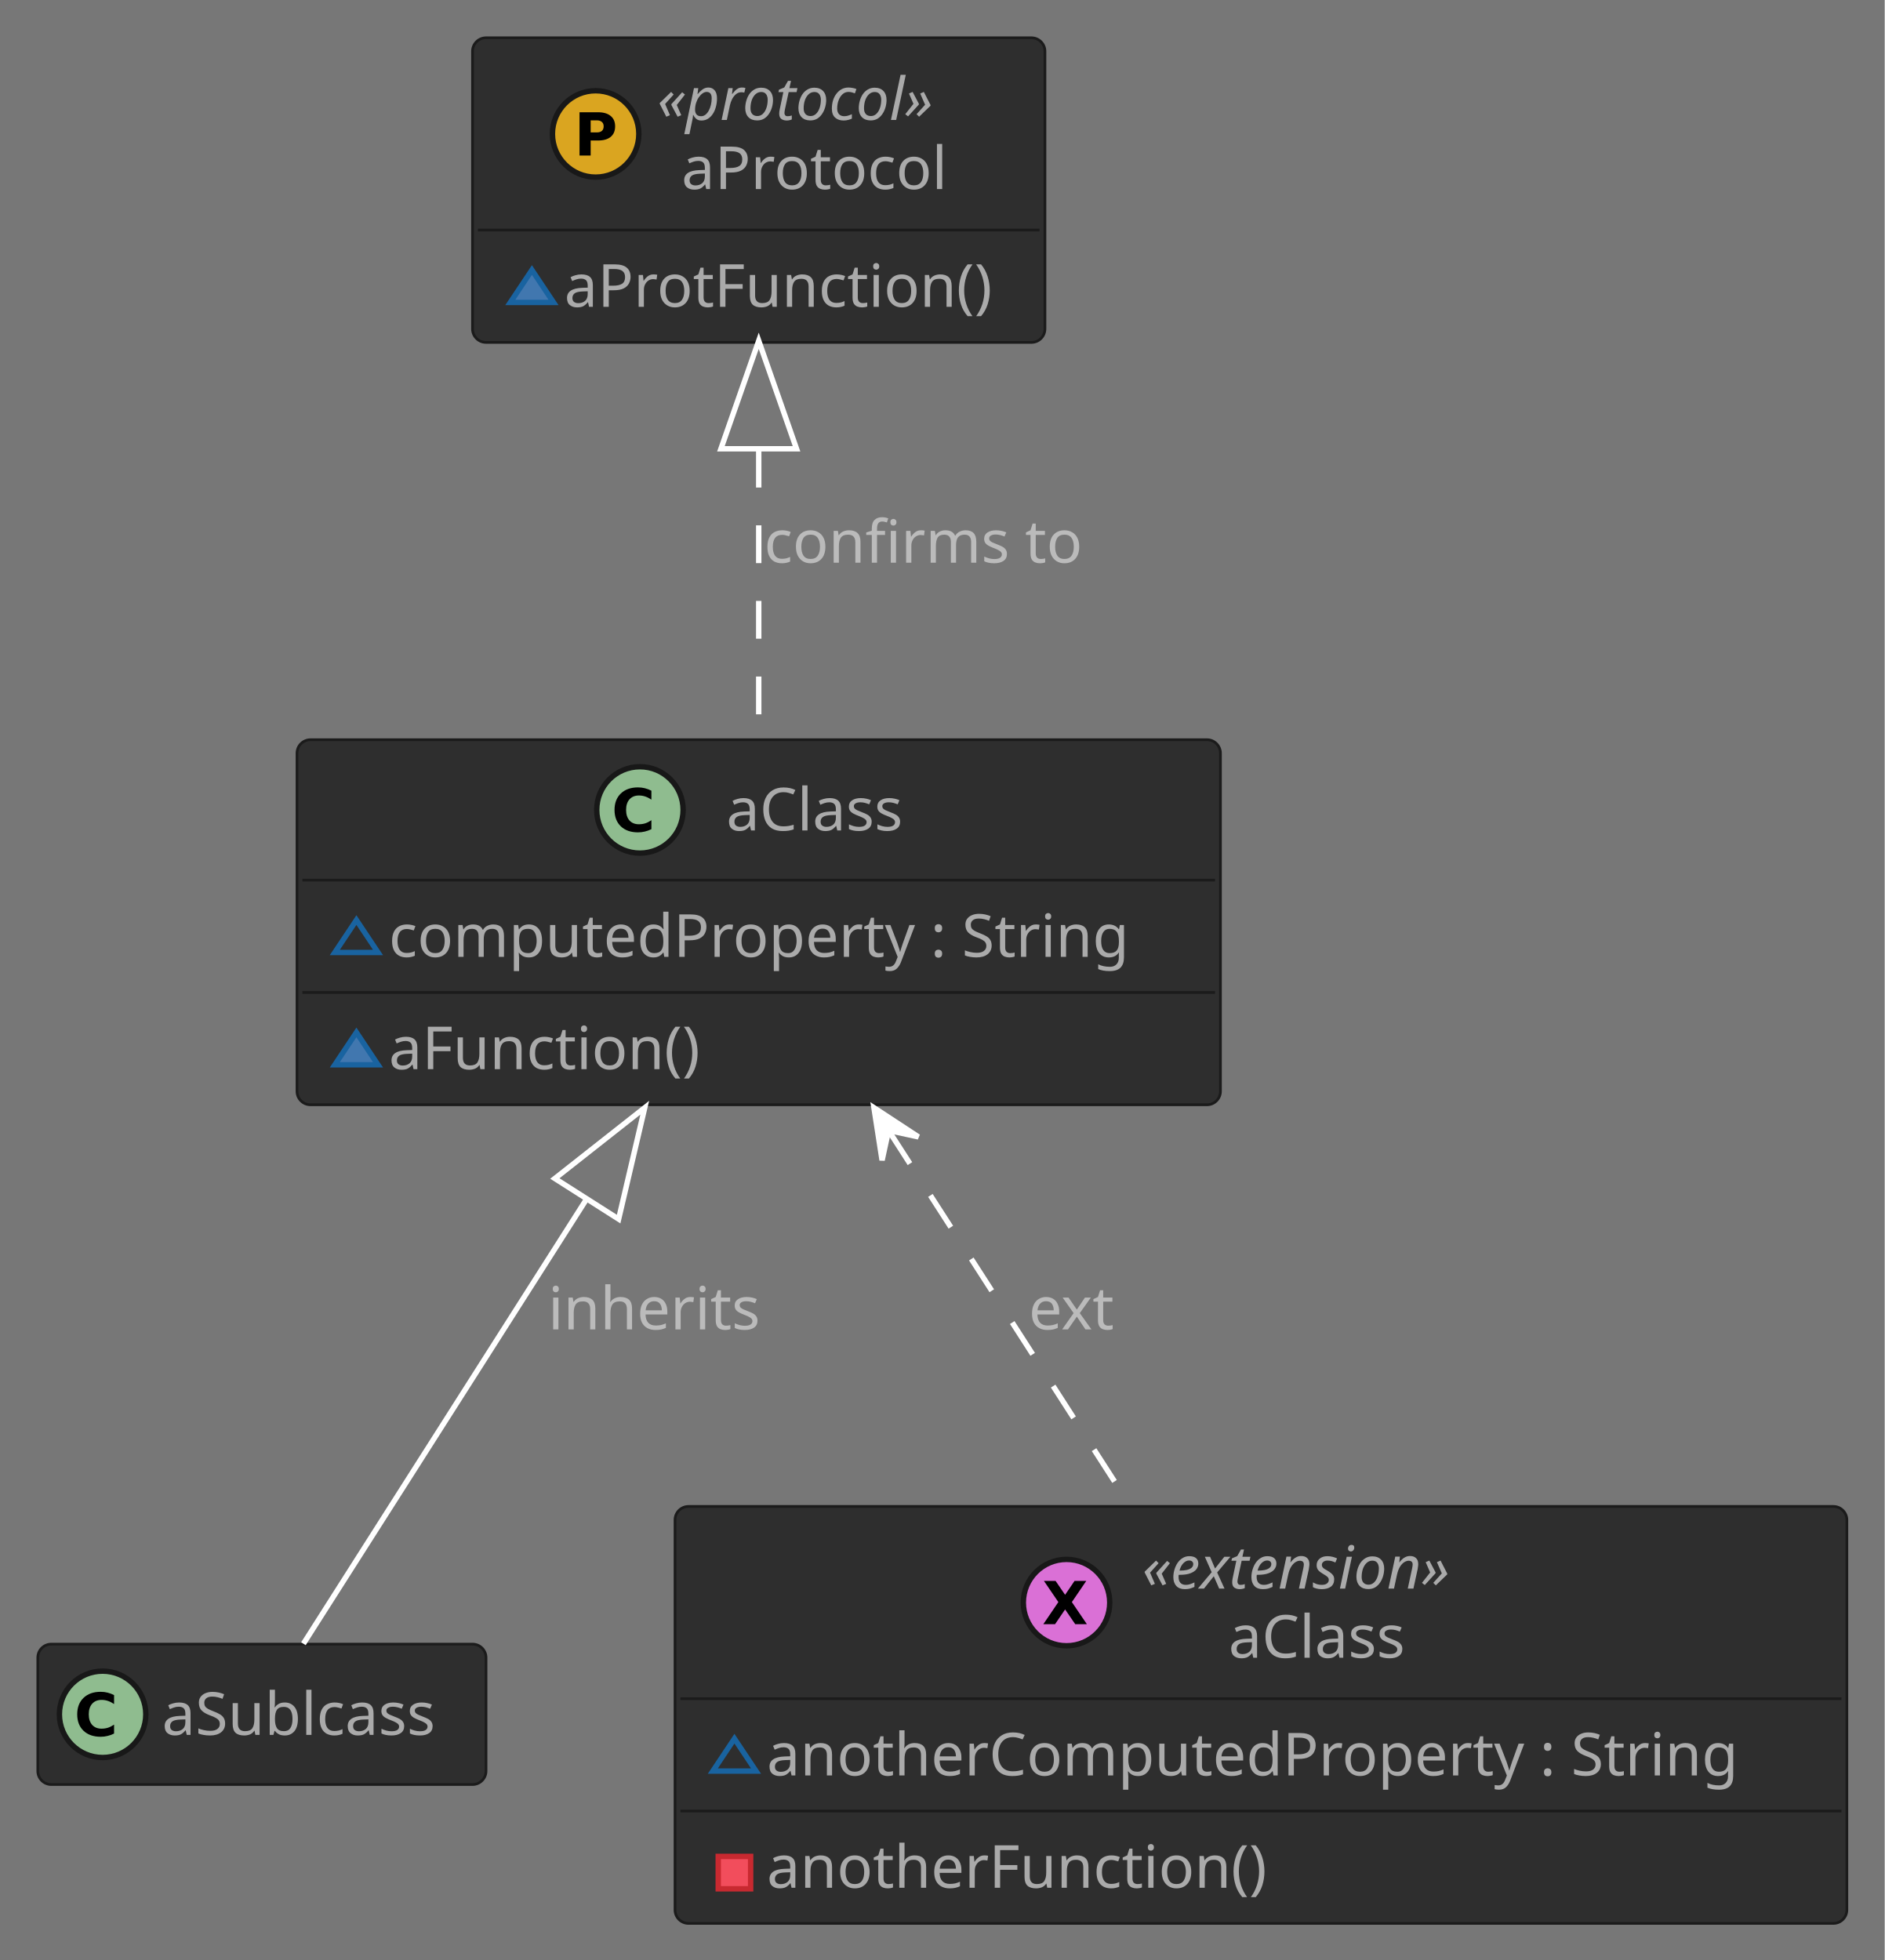
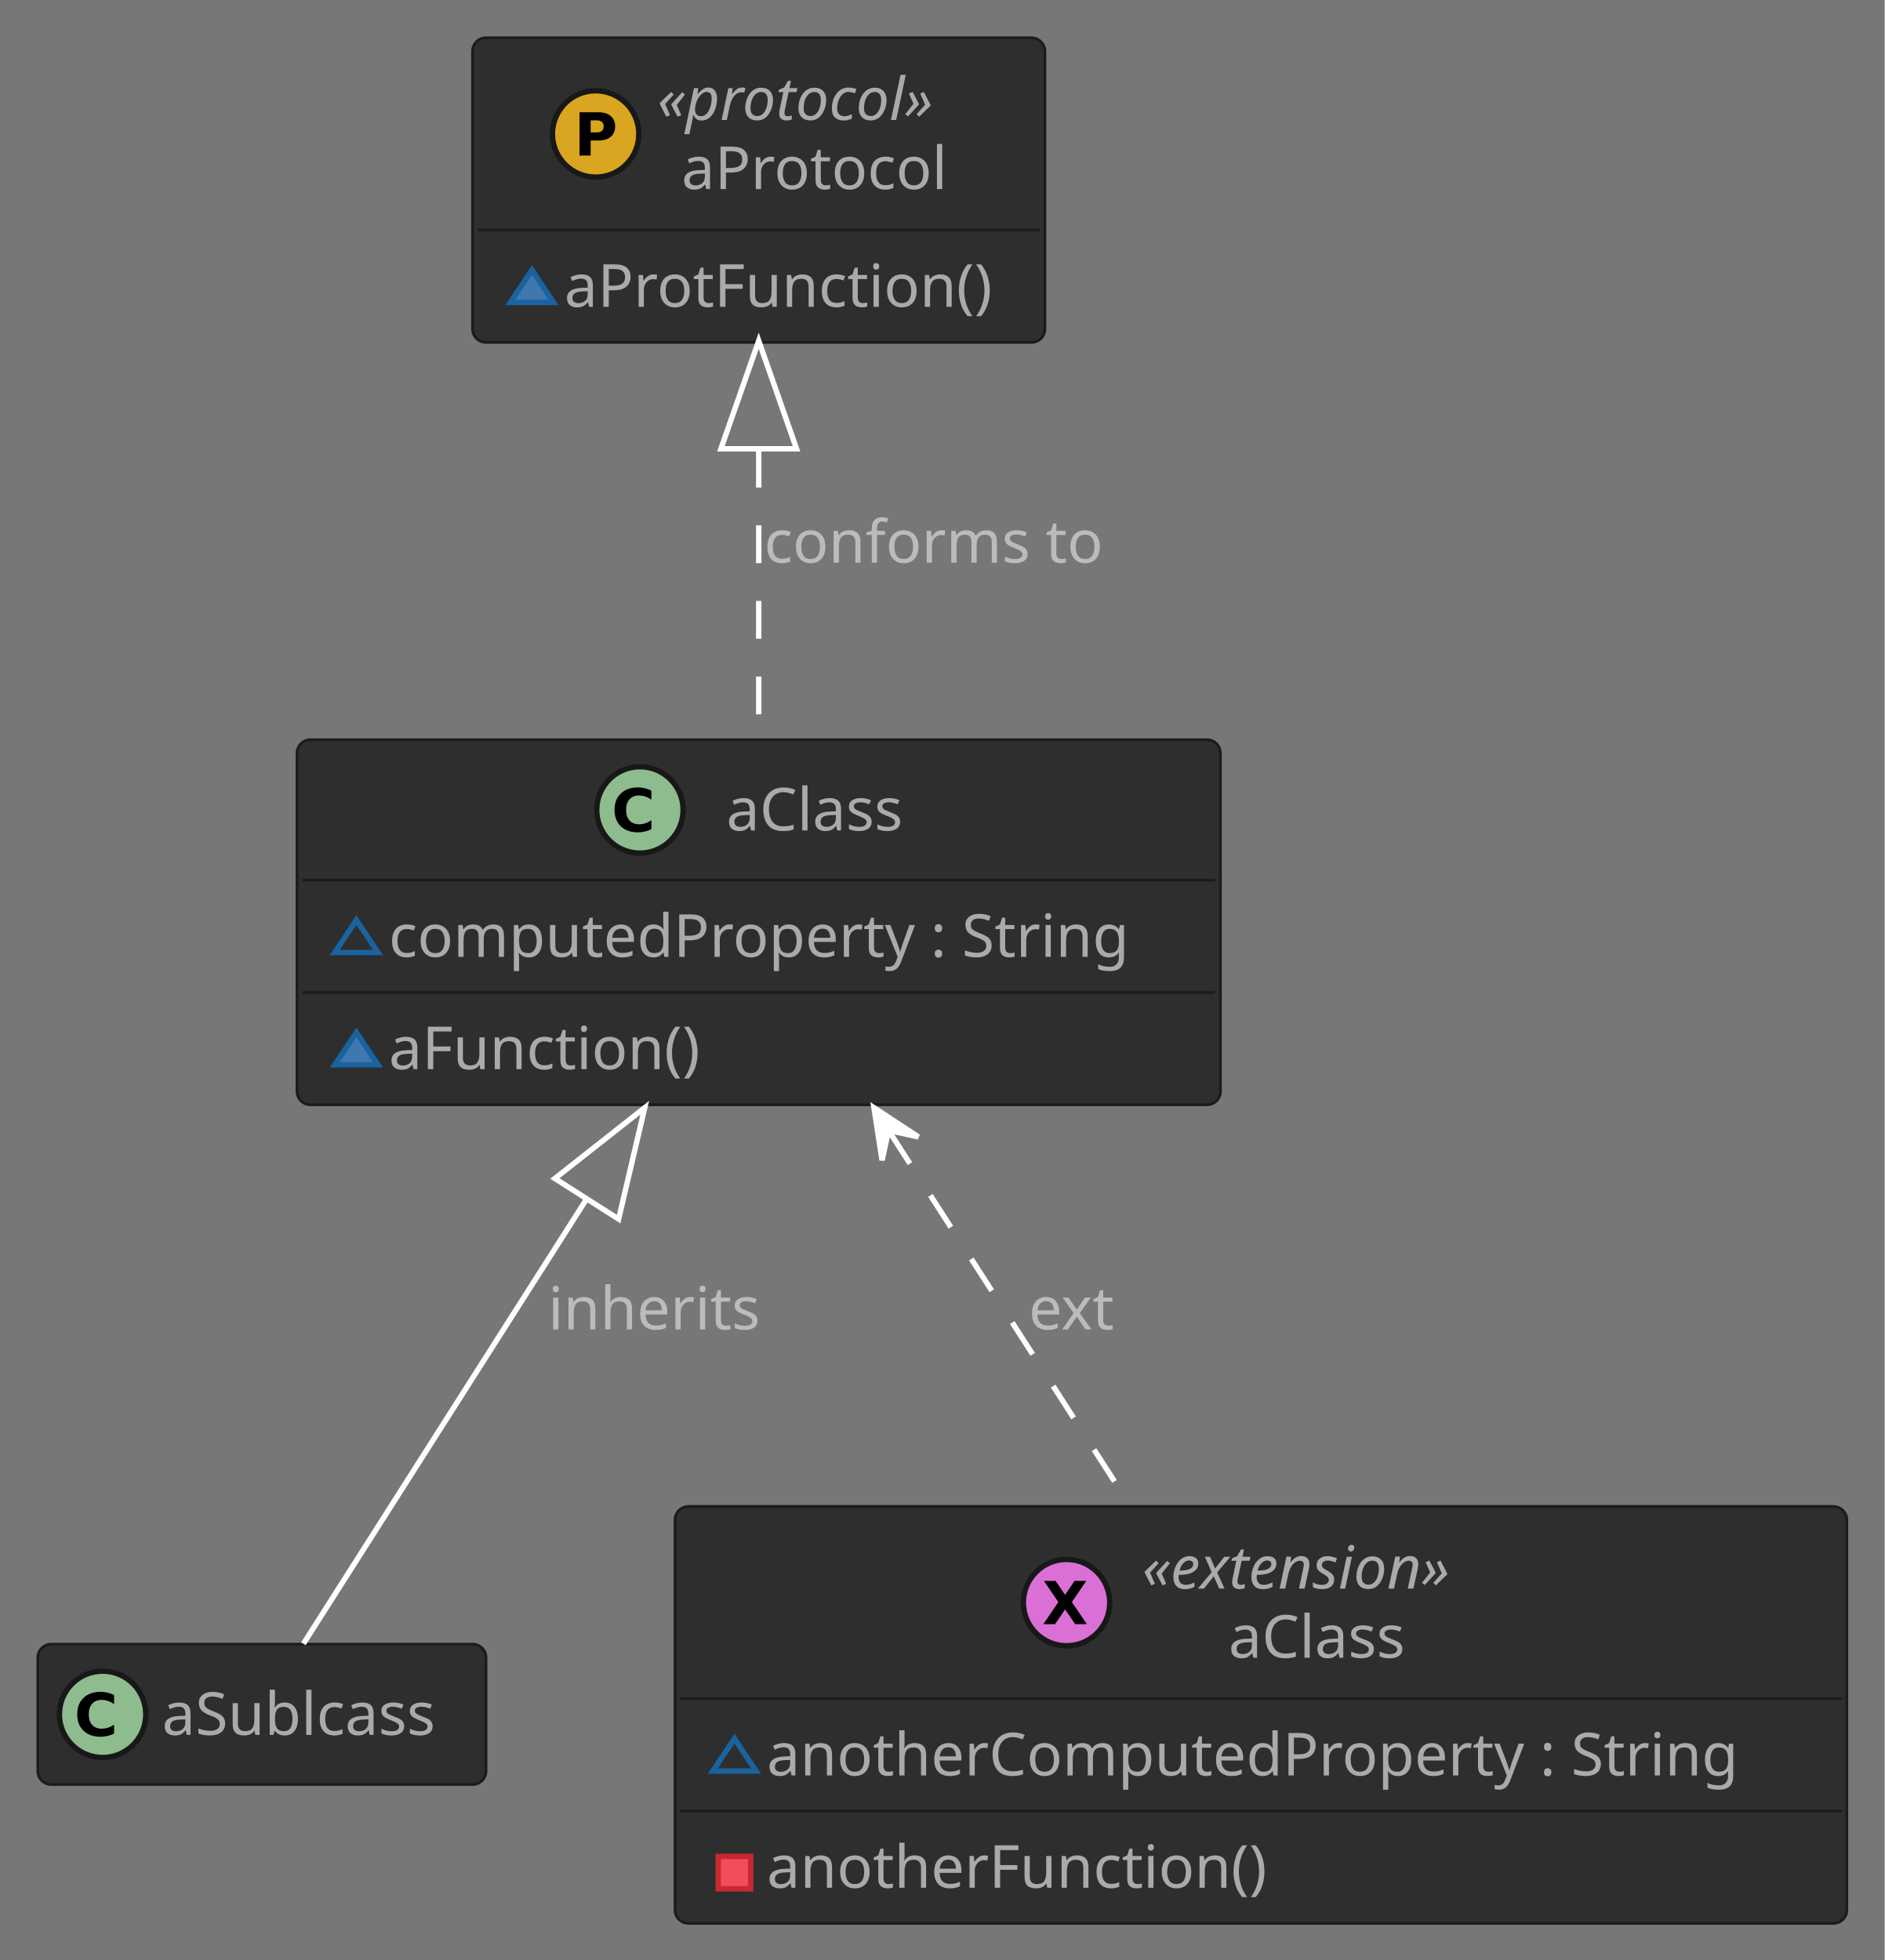
<svg xmlns="http://www.w3.org/2000/svg" contentStyleType="text/css" height="363px" preserveAspectRatio="none" style="width:349px;height:363px;background:#777777;" version="1.1" viewBox="0 0 349 363" width="349px" zoomAndPan="magnify">
  <defs />
  <g>
    <rect fill="#777777" height="363" style="stroke:none;stroke-width:1.0;" width="349" x="0" y="0" />
    <g id="elem_aProtocol">
      <rect codeLine="8" fill="#2E2E2E" height="56.414" id="aProtocol" rx="2.5" ry="2.5" style="stroke:#1B1B1B;stroke-width:0.5;" width="106" x="87.5" y="7" />
      <ellipse cx="110.3" cy="24.805" fill="#DAA520" rx="8" ry="8" style="stroke:#181818;stroke-width:1.0;" />
      <path d="M107.316,20.789 L110.737,20.789 Q112.269,20.789 113.081,21.477 Q113.909,22.148 113.909,23.398 Q113.909,24.664 113.081,25.352 Q112.269,26.023 110.737,26.023 L109.378,26.023 L109.378,28.805 L107.316,28.805 L107.316,20.789 Z M109.378,22.289 L109.378,24.523 L110.519,24.523 Q111.128,24.523 111.456,24.242 Q111.784,23.945 111.784,23.398 Q111.784,22.867 111.456,22.586 Q111.128,22.289 110.519,22.289 L109.378,22.289 Z " fill="#000000" />
      <text fill="#AAAAAA" font-family="sans-serif" font-size="11" font-style="italic" lengthAdjust="spacing" textLength="60" x="121.7" y="22.21">«protocol»</text>
      <text fill="#AAAAAA" font-family="Verdana" font-size="11" lengthAdjust="spacing" textLength="51" x="126.2" y="35.015">aProtocol</text>
      <line style="stroke:#1B1B1B;stroke-width:0.5;" x1="88.5" x2="192.5" y1="42.609" y2="42.609" />
      <polygon fill="#4177AF" points="98.5,50.012,94.5,56.012,102.5,56.012" style="stroke:#1963A0;stroke-width:1.0;" />
      <text fill="#AAAAAA" font-family="Verdana" font-size="11" lengthAdjust="spacing" textLength="83" x="104.5" y="56.82">aProtFunction()</text>
    </g>
    <g id="elem_aSublcass">
      <rect codeLine="11" fill="#2E2E2E" height="26" id="aSublcass" rx="2.5" ry="2.5" style="stroke:#1B1B1B;stroke-width:0.5;" width="83" x="7" y="304.5" />
      <ellipse cx="19" cy="317.5" fill="#8FBC8F" rx="8" ry="8" style="stroke:#181818;stroke-width:1.0;" />
      <path d="M21.125,321.062 Q20.547,321.359 19.922,321.5 Q19.312,321.656 18.641,321.656 Q16.641,321.656 15.469,320.547 Q14.297,319.422 14.297,317.5 Q14.297,315.578 15.469,314.453 Q16.641,313.328 18.641,313.328 Q19.312,313.328 19.922,313.484 Q20.547,313.641 21.125,313.938 L21.125,315.594 Q20.547,315.203 19.984,315.016 Q19.422,314.828 18.812,314.828 Q17.703,314.828 17.062,315.547 Q16.438,316.25 16.438,317.5 Q16.438,318.734 17.062,319.453 Q17.703,320.156 18.812,320.156 Q19.422,320.156 19.984,319.984 Q20.547,319.797 21.125,319.406 L21.125,321.062 Z " fill="#000000" />
      <text fill="#AAAAAA" font-family="Verdana" font-size="11" lengthAdjust="spacing" textLength="57" x="30" y="321.308">aSublcass</text>
    </g>
    <g id="elem_aClass">
      <rect codeLine="13" fill="#2E2E2E" height="67.609" id="aClass" rx="2.5" ry="2.5" style="stroke:#1B1B1B;stroke-width:0.5;" width="171" x="55" y="137" />
      <ellipse cx="118.5" cy="150" fill="#8FBC8F" rx="8" ry="8" style="stroke:#181818;stroke-width:1.0;" />
      <path d="M120.625,153.562 Q120.047,153.859 119.422,154 Q118.812,154.156 118.141,154.156 Q116.141,154.156 114.969,153.047 Q113.797,151.922 113.797,150 Q113.797,148.078 114.969,146.953 Q116.141,145.828 118.141,145.828 Q118.812,145.828 119.422,145.984 Q120.047,146.141 120.625,146.438 L120.625,148.094 Q120.047,147.703 119.484,147.516 Q118.922,147.328 118.312,147.328 Q117.203,147.328 116.562,148.047 Q115.938,148.75 115.938,150 Q115.938,151.234 116.562,151.953 Q117.203,152.656 118.312,152.656 Q118.922,152.656 119.484,152.484 Q120.047,152.297 120.625,151.906 L120.625,153.562 Z " fill="#000000" />
      <text fill="#AAAAAA" font-family="Verdana" font-size="11" lengthAdjust="spacing" textLength="37" x="134.5" y="153.808">aClass</text>
      <line style="stroke:#1B1B1B;stroke-width:0.5;" x1="56" x2="225" y1="163" y2="163" />
      <polygon fill="none" points="66,170.402,62,176.402,70,176.402" style="stroke:#1963A0;stroke-width:1.0;" />
      <text fill="#AAAAAA" font-family="Verdana" font-size="11" lengthAdjust="spacing" textLength="148" x="72" y="177.21">computedProperty : String</text>
      <line style="stroke:#1B1B1B;stroke-width:0.5;" x1="56" x2="225" y1="183.805" y2="183.805" />
      <polygon fill="#4177AF" points="66,191.207,62,197.207,70,197.207" style="stroke:#1963A0;stroke-width:1.0;" />
      <text fill="#AAAAAA" font-family="Verdana" font-size="11" lengthAdjust="spacing" textLength="62" x="72" y="198.015">aFunction()</text>
    </g>
    <g id="elem_aClass0">
      <rect codeLine="17" fill="#2E2E2E" height="77.219" id="aClass0" rx="2.5" ry="2.5" style="stroke:#1B1B1B;stroke-width:0.5;" width="217" x="125" y="279" />
      <ellipse cx="197.5" cy="296.805" fill="#DA70D6" rx="8" ry="8" style="stroke:#181818;stroke-width:1.0;" />
      <path d="M198.484,296.711 L201.266,300.805 L199.109,300.805 L197.234,298.07 L195.375,300.805 L193.203,300.805 L195.984,296.711 L193.312,292.789 L195.469,292.789 L197.234,295.367 L198.984,292.789 L201.156,292.789 L198.484,296.711 Z " fill="#000000" />
      <text fill="#AAAAAA" font-family="sans-serif" font-size="11" font-style="italic" lengthAdjust="spacing" textLength="69" x="211.5" y="294.21">«extension»</text>
      <text fill="#AAAAAA" font-family="Verdana" font-size="11" lengthAdjust="spacing" textLength="37" x="227.5" y="307.015">aClass</text>
      <line style="stroke:#1B1B1B;stroke-width:0.5;" x1="126" x2="341" y1="314.609" y2="314.609" />
      <polygon fill="none" points="136,322.012,132,328.012,140,328.012" style="stroke:#1963A0;stroke-width:1.0;" />
      <text fill="#AAAAAA" font-family="Verdana" font-size="11" lengthAdjust="spacing" textLength="194" x="142" y="328.82">anotherComputedProperty : String</text>
      <line style="stroke:#1B1B1B;stroke-width:0.5;" x1="126" x2="341" y1="335.414" y2="335.414" />
      <rect fill="#F24D5C" height="6" style="stroke:#C82930;stroke-width:1.0;" width="6" x="133" y="343.816" />
      <text fill="#AAAAAA" font-family="Verdana" font-size="11" lengthAdjust="spacing" textLength="99" x="142" y="349.625">anotherFunction()</text>
    </g>
    <g id="link_aClass_aSublcass">
      <path codeLine="21" d="M108.579,222.136 C89.834,251.579 67.636,286.443 56.187,304.427 " fill="none" id="aClass-backto-aSublcass" style="stroke:#FFFFFF;stroke-width:1.0;" />
      <polygon fill="none" points="102.747,218.263,119.393,205.151,114.557,225.782,102.747,218.263" style="stroke:#FFFFFF;stroke-width:1.0;" />
      <text fill="#BBBBBB" font-family="Verdana" font-size="11" lengthAdjust="spacing" textLength="42" x="101.5" y="246.21">inherits</text>
    </g>
    <g id="link_aProtocol_aClass">
      <path codeLine="22" d="M140.5,83.293 C140.5,100.954 140.5,120.62 140.5,136.753 " fill="none" id="aProtocol-backto-aClass" style="stroke:#FFFFFF;stroke-width:1.0;stroke-dasharray:7.0,7.0;" />
      <polygon fill="none" points="133.5,83.117,140.5,63.117,147.5,83.117,133.5,83.117" style="stroke:#FFFFFF;stroke-width:1.0;" />
-       <text fill="#BBBBBB" font-family="Verdana" font-size="11" lengthAdjust="spacing" textLength="63" x="141.5" y="104.21">confirms to</text>
+       <text fill="#BBBBBB" font-family="Verdana" font-size="11" lengthAdjust="spacing" textLength="63" x="141.5" y="104.21">conforms to</text>
    </g>
    <g id="link_aClass_aClass0">
      <path codeLine="23" d="M164.713,209.621 C178.448,230.962 195.581,257.583 209.312,278.917 " fill="none" id="aClass-backto-aClass0" style="stroke:#FFFFFF;stroke-width:1.0;stroke-dasharray:7.0,7.0;" />
      <polygon fill="#FFFFFF" points="161.836,205.151,163.343,214.884,164.542,209.356,170.07,210.554,161.836,205.151" style="stroke:#FFFFFF;stroke-width:1.0;" />
      <text fill="#BBBBBB" font-family="Verdana" font-size="11" lengthAdjust="spacing" textLength="19" x="190.5" y="246.21">ext</text>
    </g>
  </g>
</svg>
